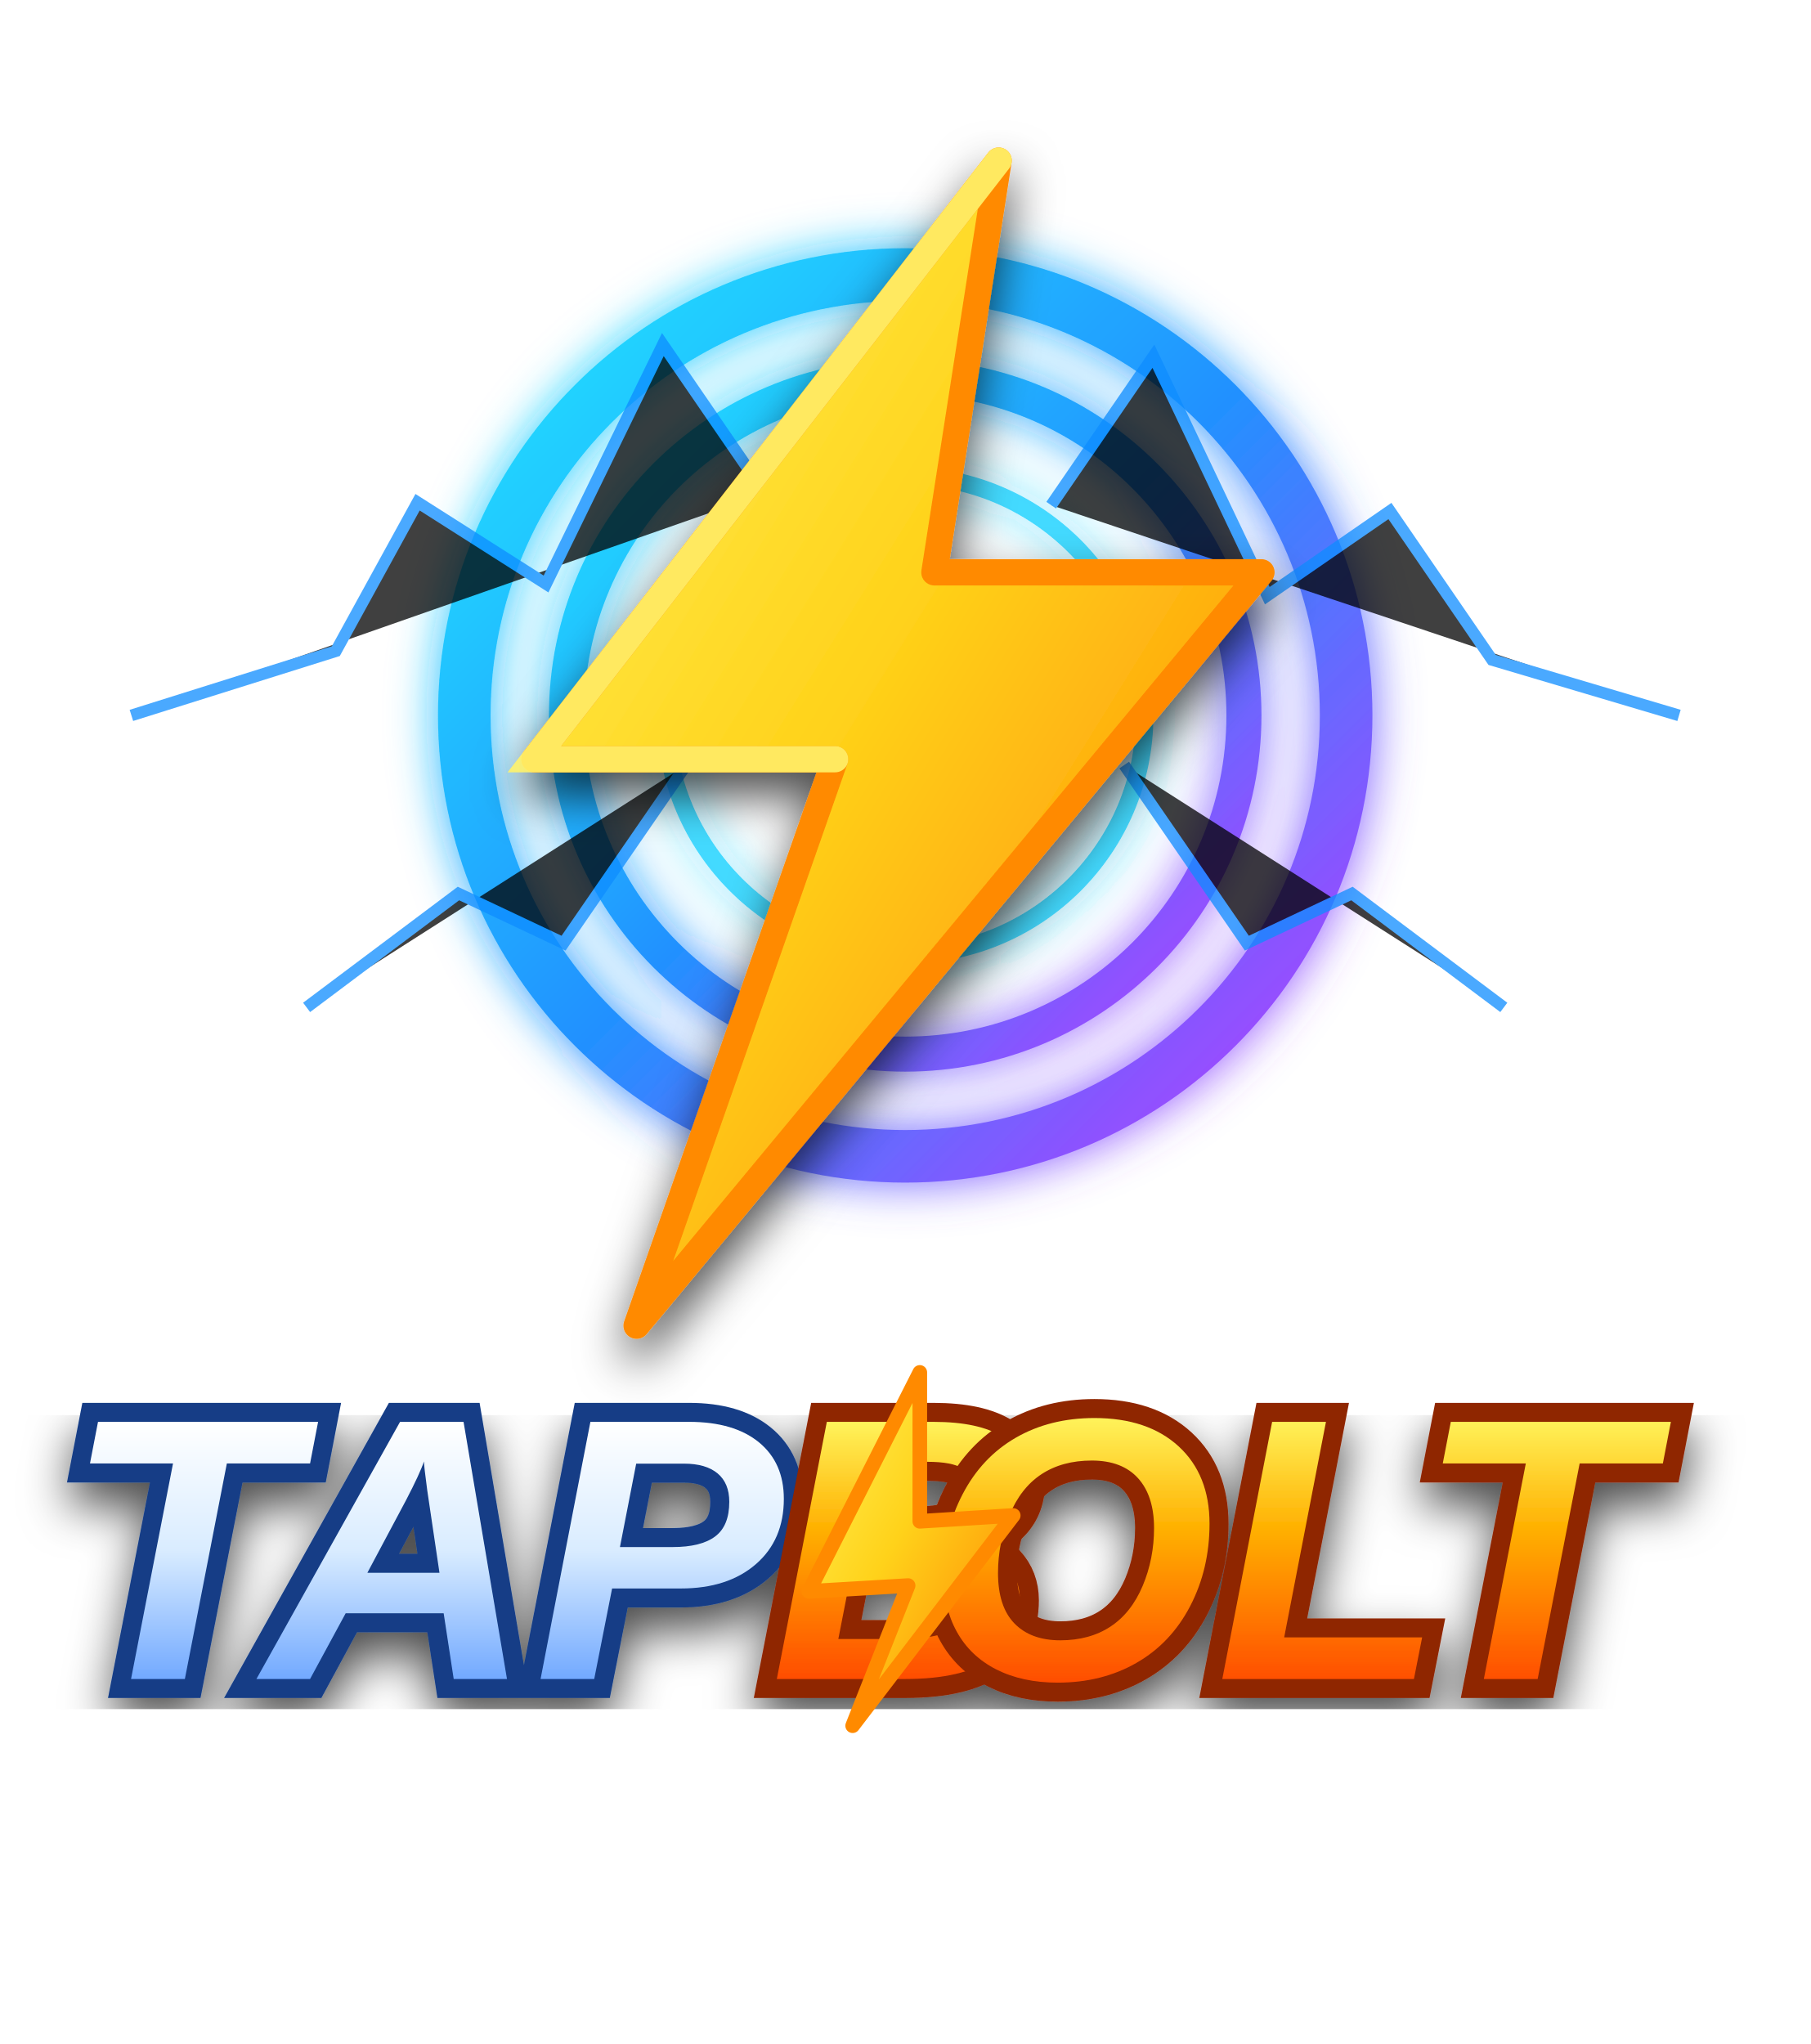
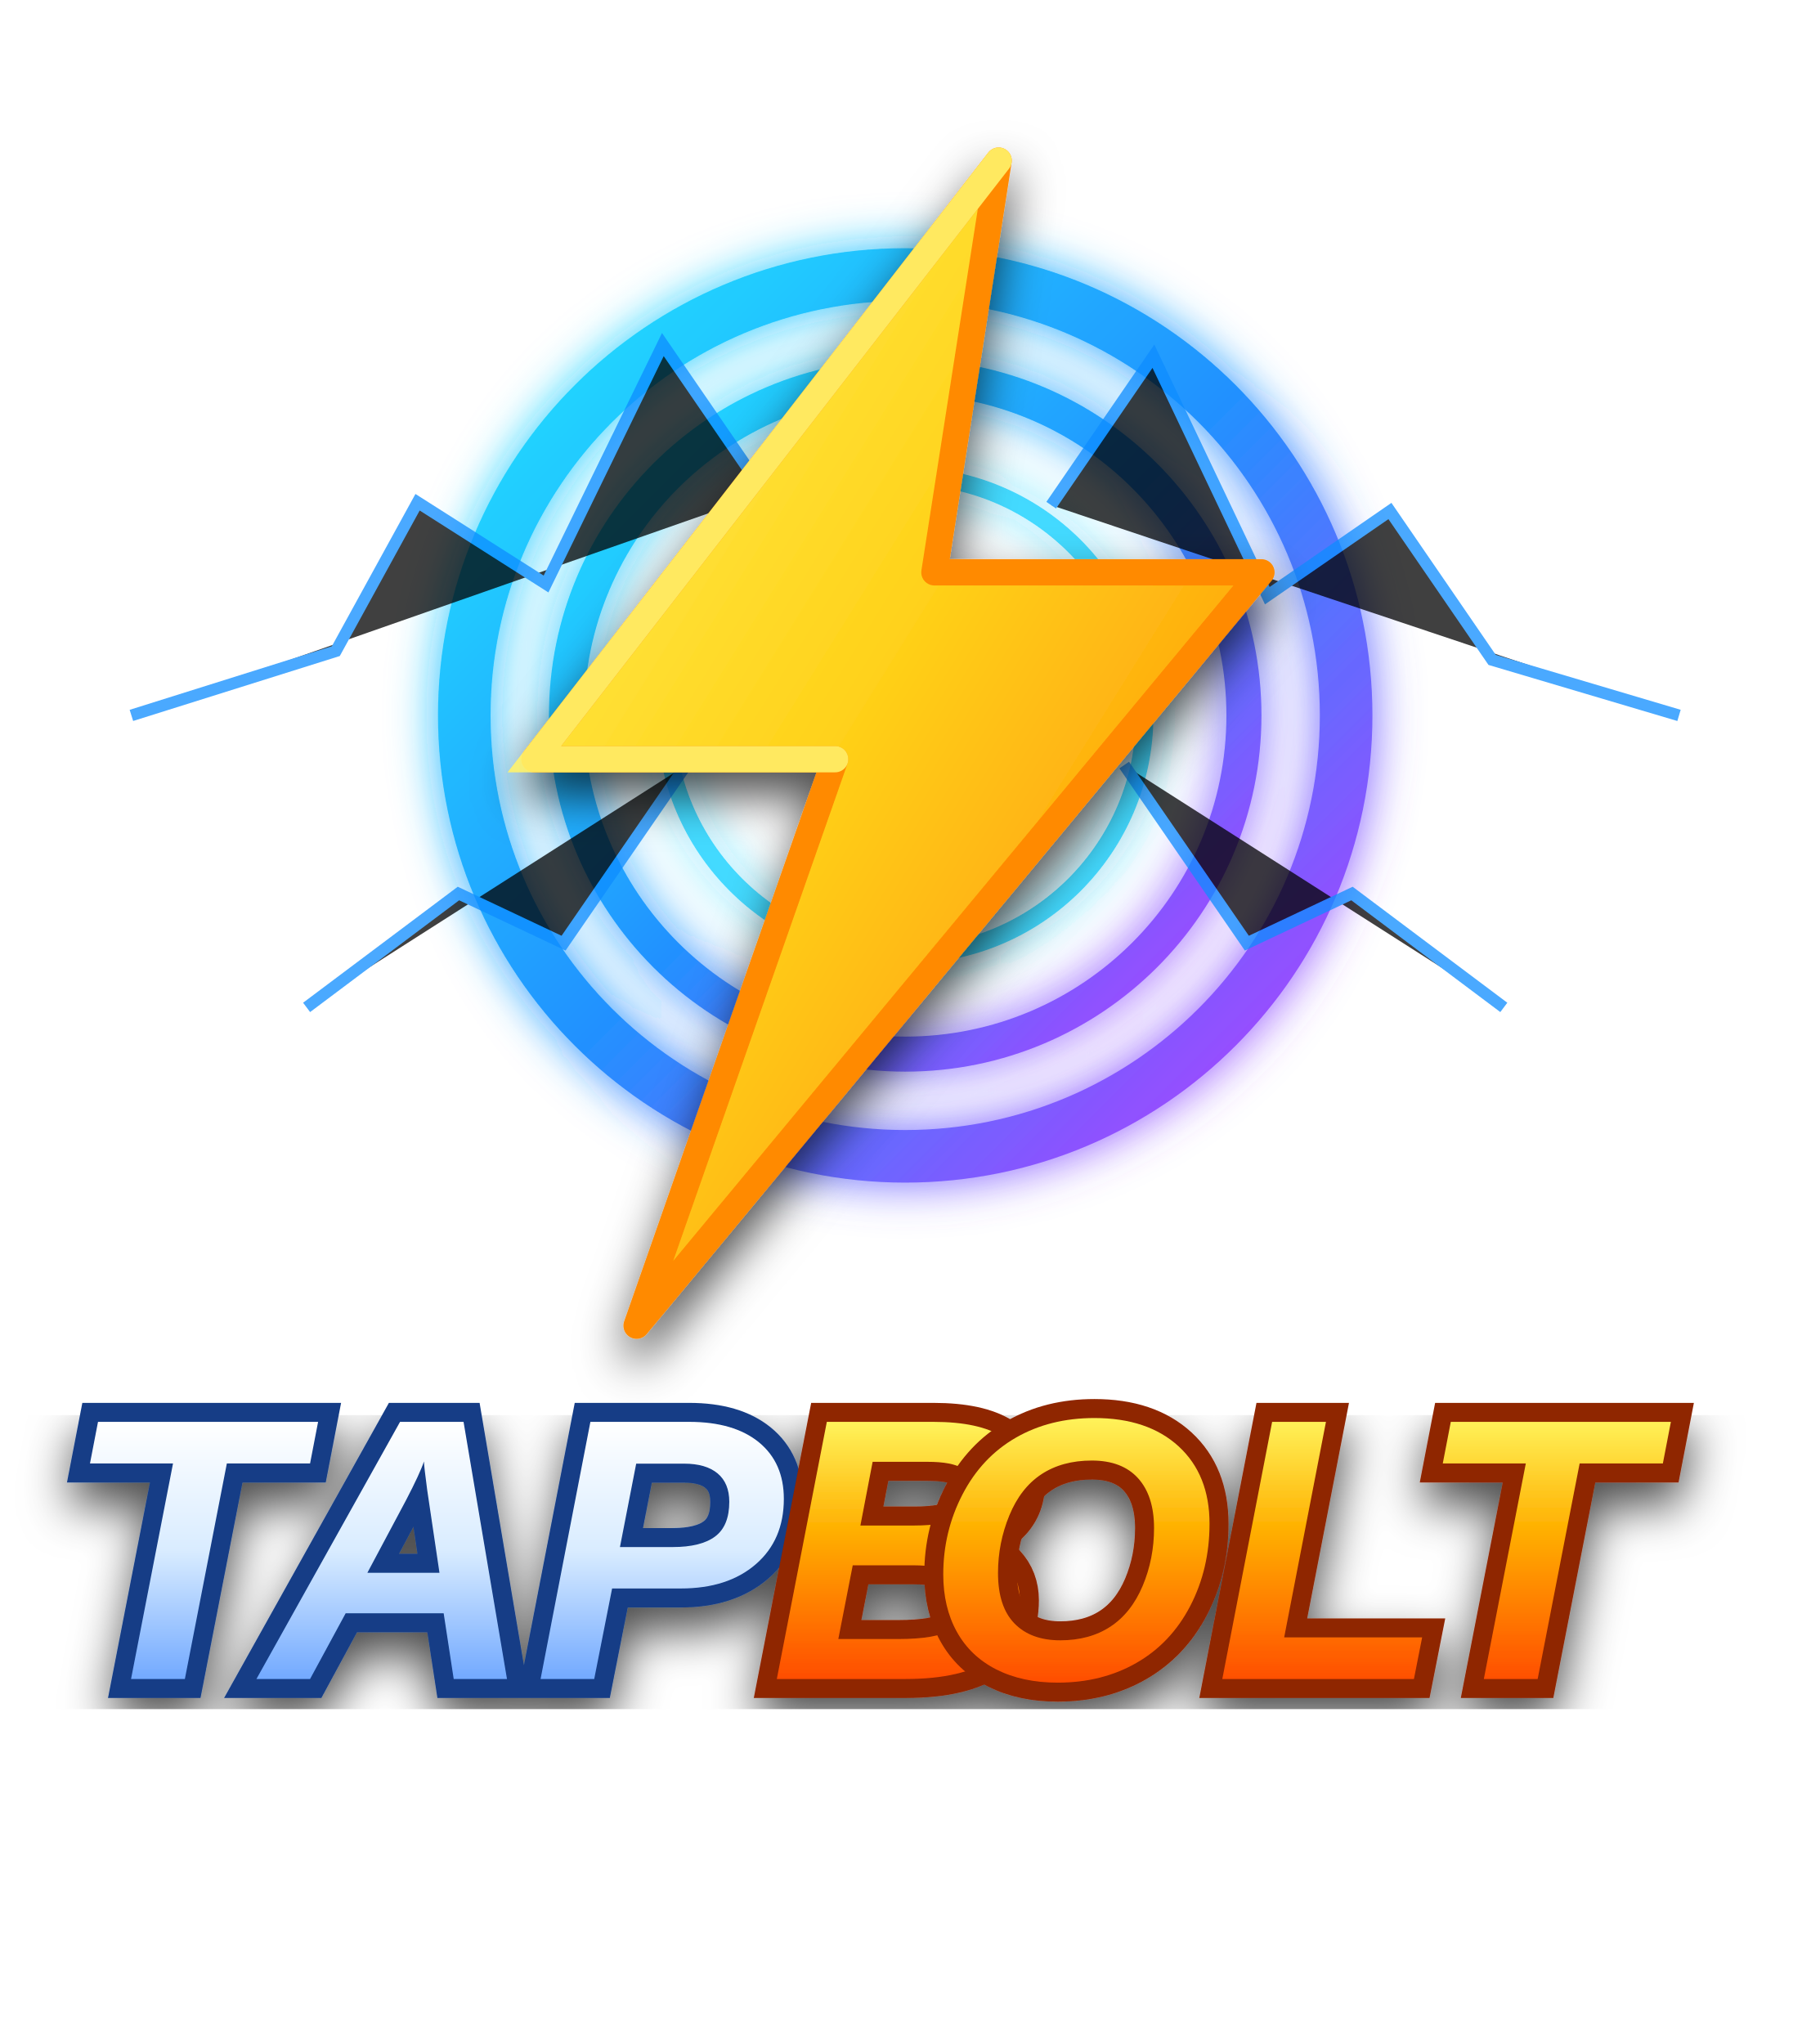
<svg xmlns="http://www.w3.org/2000/svg" viewBox="0 0 620 700">
  <defs>
    <linearGradient id="ring" x1="0" y1="0" x2="1" y2="1">
      <stop stop-color="#11e7ff" />
      <stop offset=".5" stop-color="#168cff" />
      <stop offset="1" stop-color="#b92dff" />
    </linearGradient>
    <linearGradient id="bolt" x1="0" y1="0" x2="1" y2="1">
      <stop stop-color="#fff45a" />
      <stop offset=".45" stop-color="#ffd21a" />
      <stop offset="1" stop-color="#ff7b00" />
    </linearGradient>
    <linearGradient id="tap" x1="0" y1="0" x2="0" y2="1">
      <stop stop-color="#fff" />
      <stop offset=".5" stop-color="#d9ecff" />
      <stop offset="1" stop-color="#72a9ff" />
    </linearGradient>
    <linearGradient id="olt" x1="0" y1="0" x2="0" y2="1">
      <stop stop-color="#fff35b" />
      <stop offset=".42" stop-color="#ffb000" />
      <stop offset="1" stop-color="#ff4d00" />
    </linearGradient>
    <filter id="glow">
      <feGaussianBlur stdDeviation="8" result="b" />
      <feMerge>
        <feMergeNode in="b" />
        <feMergeNode in="SourceGraphic" />
      </feMerge>
    </filter>
    <filter id="shadow">
      <feDropShadow dx="0" dy="8" stdDeviation="8" flood-color="#000" flood-opacity=".7" />
    </filter>
  </defs>
  <g filter="url(#glow)" opacity=".95">
    <circle cx="310" cy="245" r="151" fill="none" stroke="url(#ring)" stroke-width="18" />
    <circle cx="310" cy="245" r="116" fill="none" stroke="url(#ring)" stroke-width="12" />
    <circle cx="310" cy="245" r="82" fill="none" stroke="#16cfff" stroke-width="6" opacity=".8" />
  </g>
  <g opacity=".75" stroke="#0e8cff" stroke-width="4">
    <path d="M45 245l70-22 28-51 44 28 40-82 35 51" />
    <path d="M575 245l-64-19-35-51-42 29-39-82-35 51" />
    <path d="M105 345l52-39 36 17 42-61" />
    <path d="M515 345l-52-39-36 17-42-61" />
  </g>
  <path d="M342 55 183 260h103L218 454l214-258H320z" fill="url(#bolt)" stroke="#ff8a00" stroke-width="9" stroke-linejoin="round" filter="url(#shadow)" />
  <path d="M342 55 183 260h103" fill="none" stroke="#fff36a" stroke-width="9" stroke-linecap="round" opacity=".9" />
  <g font-family="Arial Black,Arial,sans-serif" font-weight="900" font-style="italic" text-anchor="middle" filter="url(#shadow)">
    <text x="145" y="575" font-size="128" fill="url(#tap)" stroke="#123c86" stroke-width="13" paint-order="stroke">TAP</text>
    <text x="310" y="575" font-size="128" fill="url(#olt)" stroke="#8f2500" stroke-width="13" paint-order="stroke">B</text>
    <text x="440" y="575" font-size="128" fill="url(#olt)" stroke="#8f2500" stroke-width="13" paint-order="stroke">OLT</text>
  </g>
-   <path d="M315 470l-38 75 34-2-19 48 55-72-32 2z" fill="url(#bolt)" stroke="#ff8a00" stroke-width="5" stroke-linejoin="round" />
</svg>
